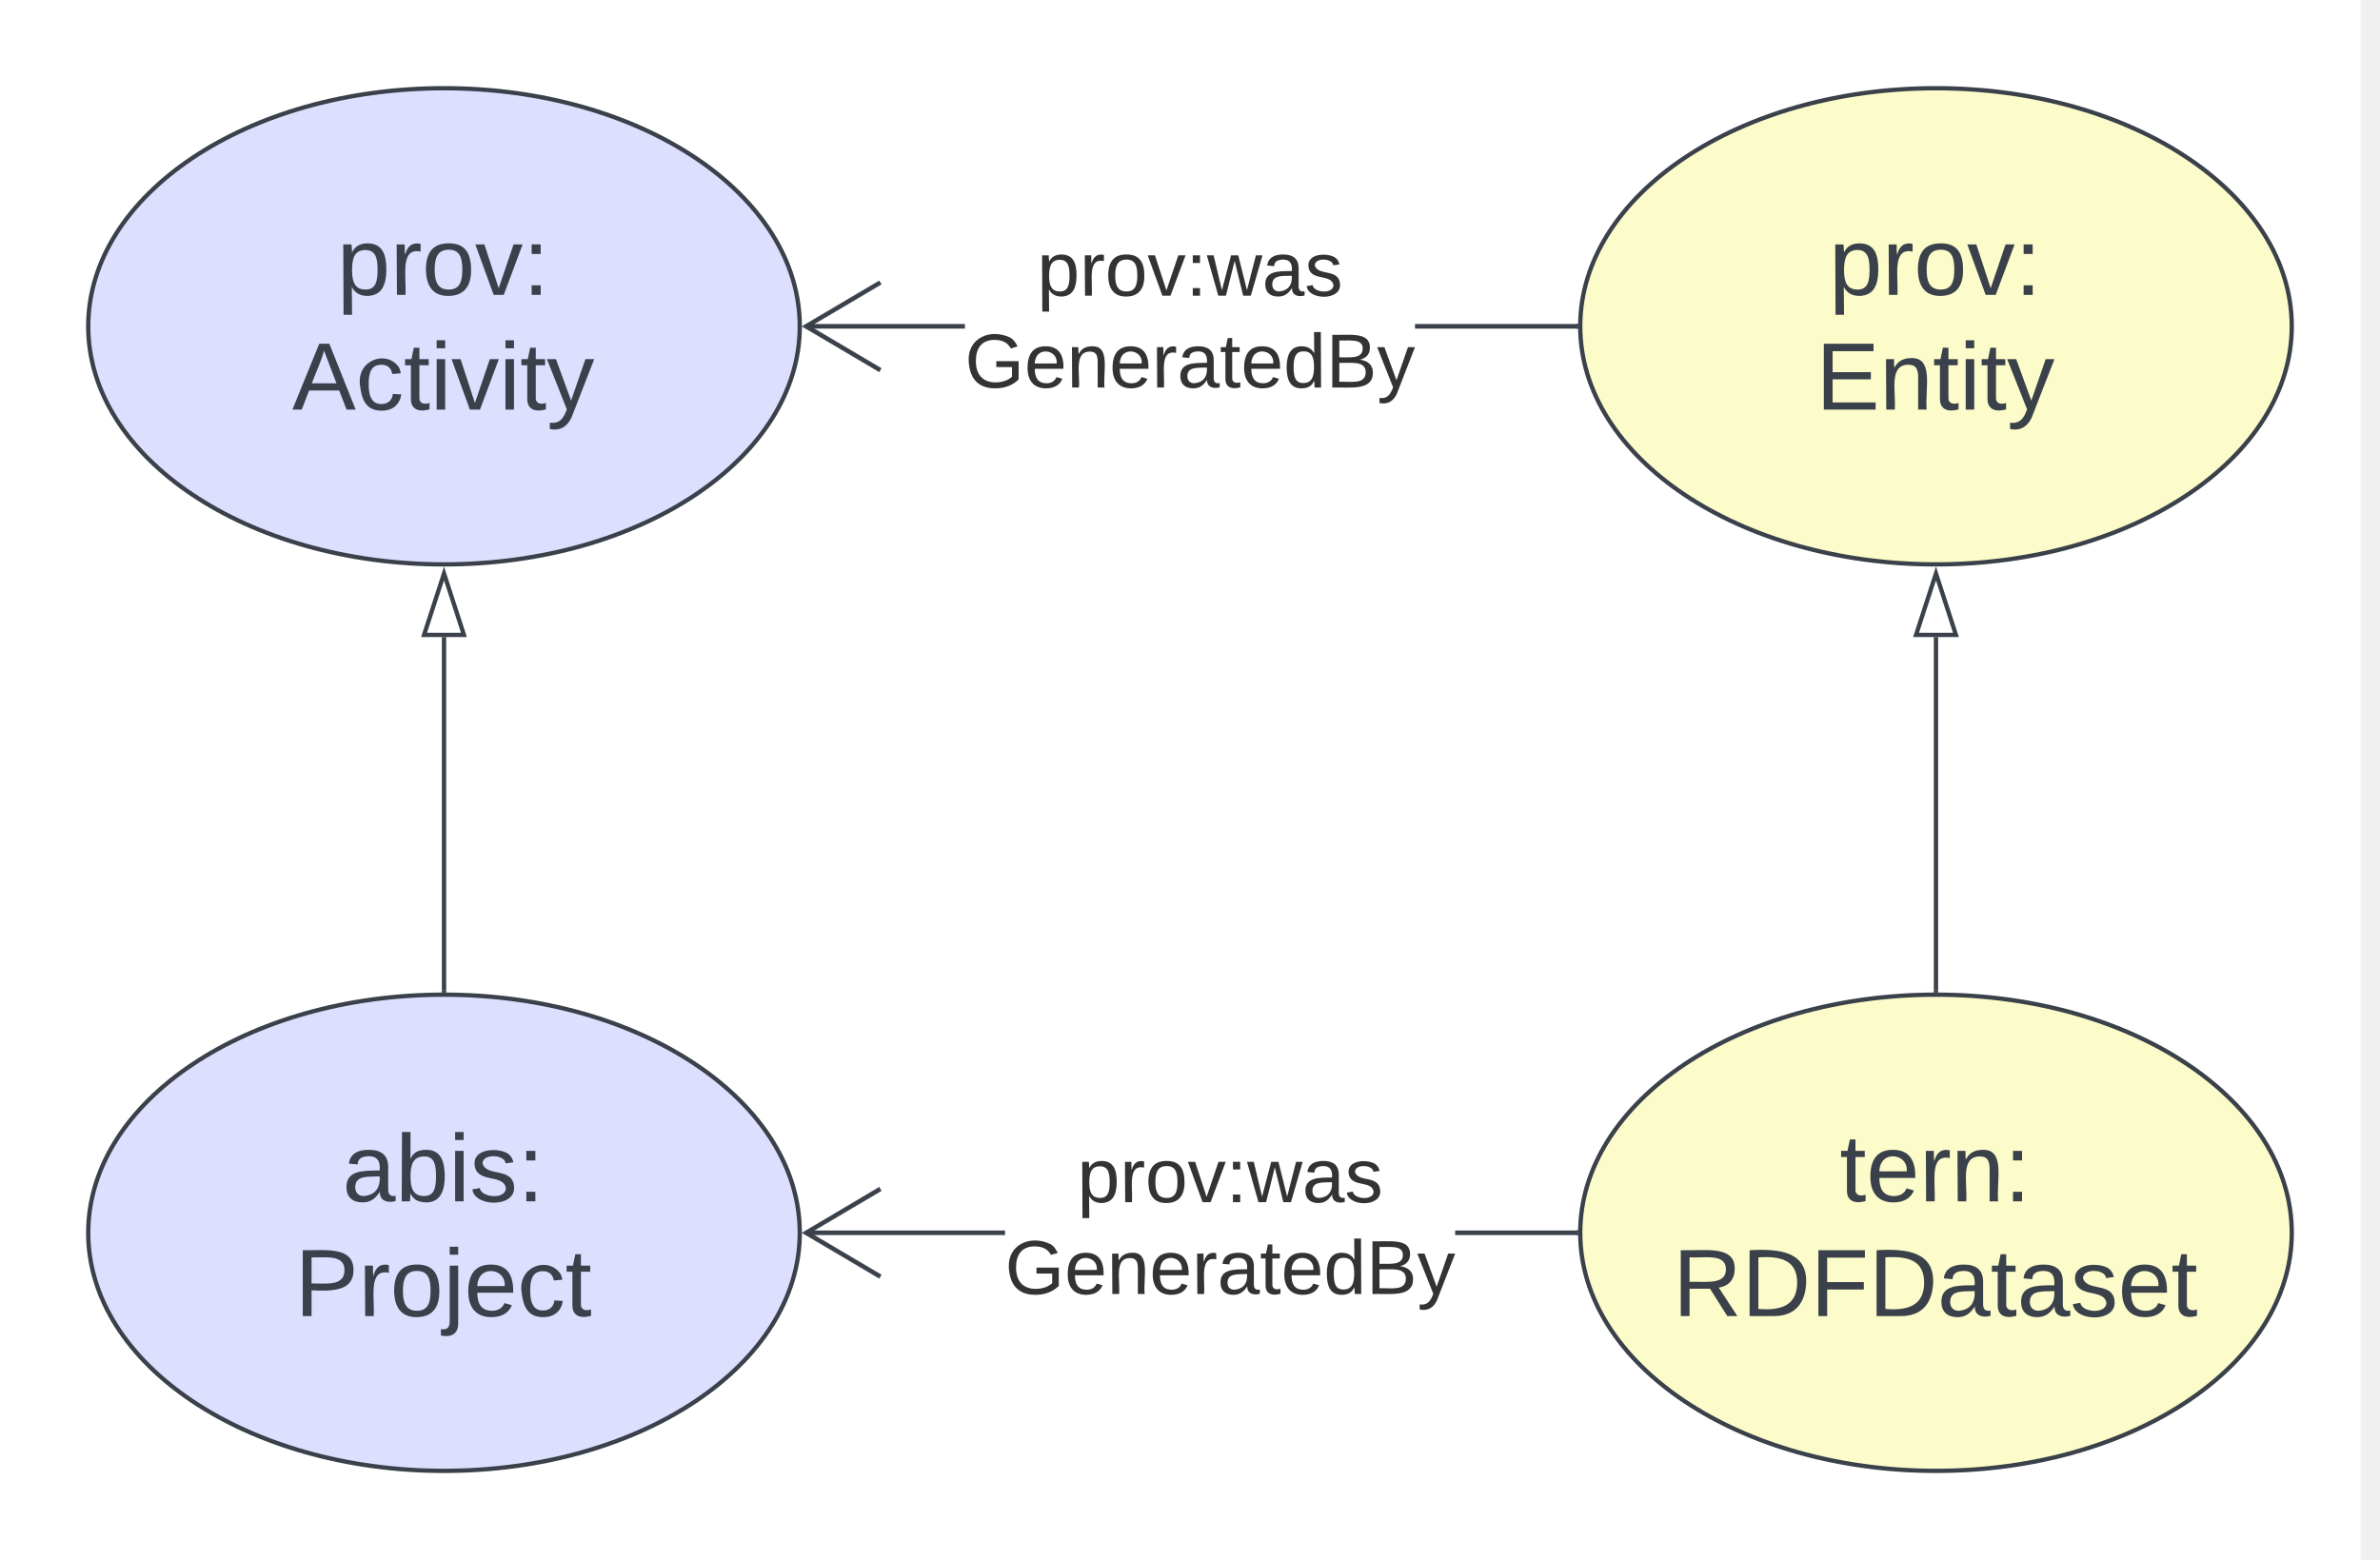
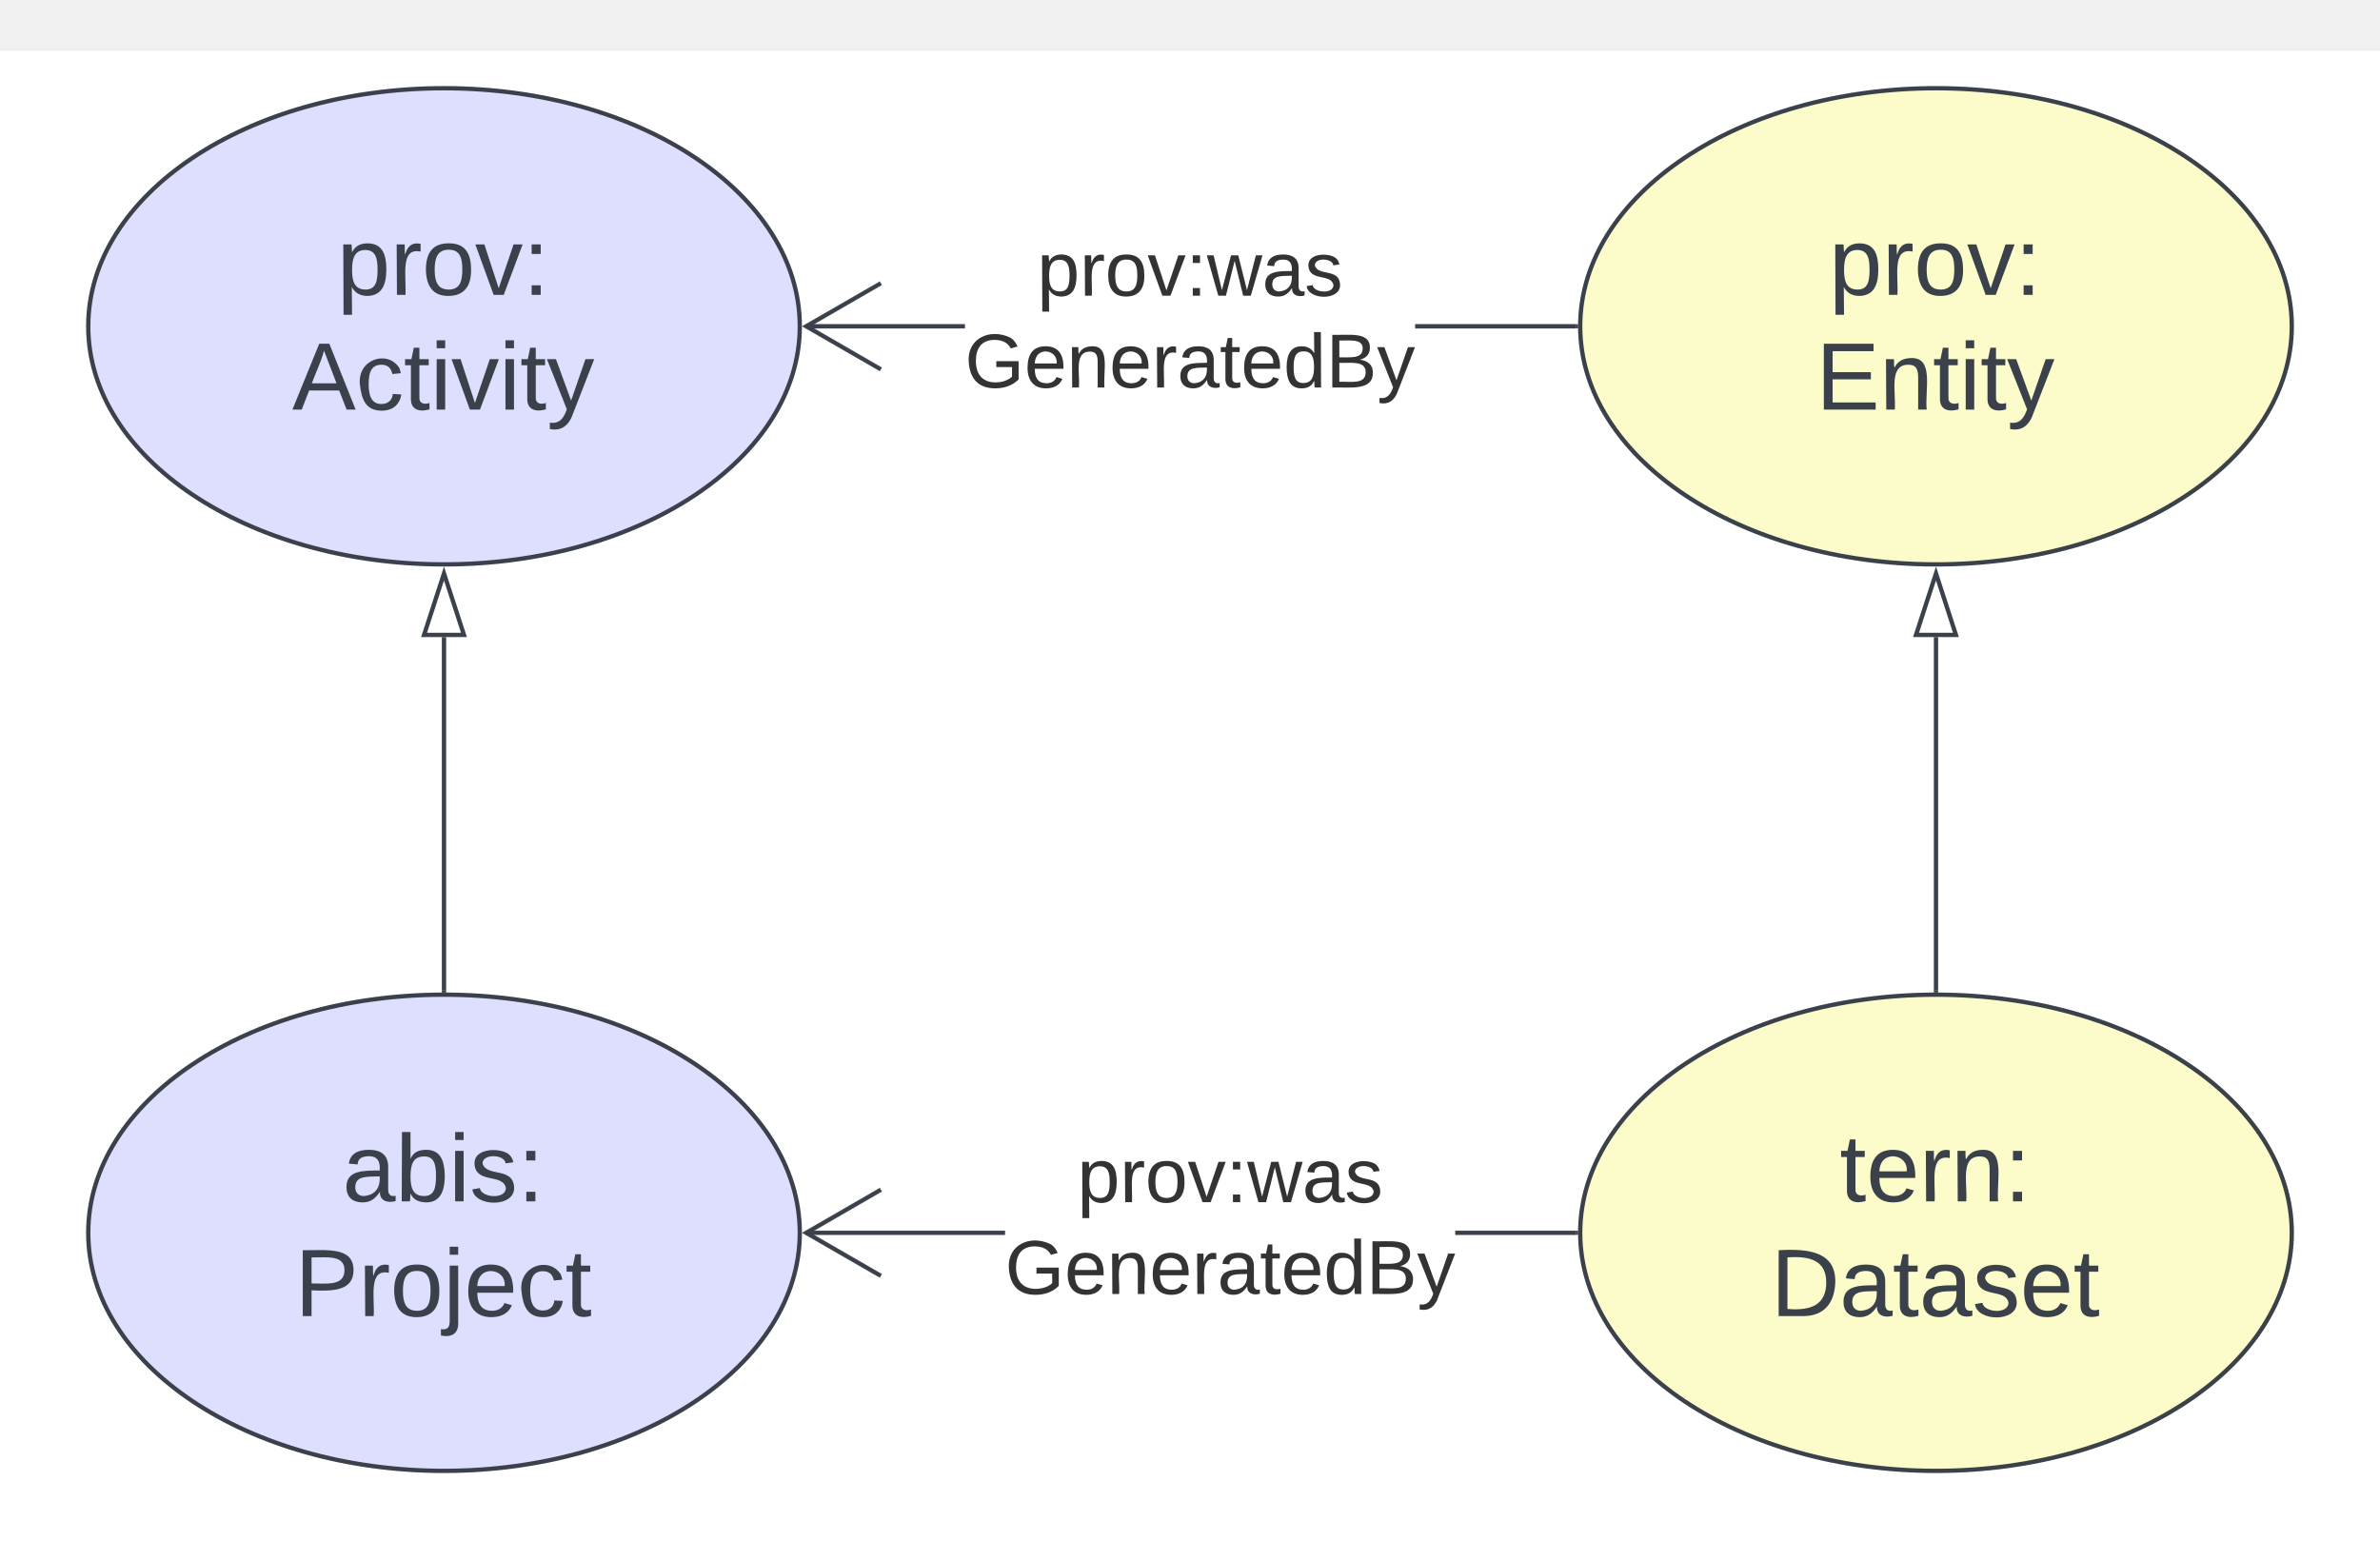
<svg xmlns="http://www.w3.org/2000/svg" xmlns:ns1="lucid" xmlns:xlink="http://www.w3.org/1999/xlink" width="553" height="362.33">
-   <g transform="translate(-451.5 -264.1667)" ns1:page-tab-id="Vlf0z1N0uXTl">
-     <path d="M0 0h1000v1000H0z" fill="#fff" />
-     <path d="M637.33 550.67c0 30.56-37 55.33-82.66 55.33S472 581.23 472 550.67s37-55.34 82.67-55.34c45.65 0 82.66 24.78 82.66 55.34z" stroke="#3a414a" fill="#dedeff" />
-     <use xlink:href="#a" transform="matrix(1,0,0,1,477,500.3333) translate(54.07907 43.02778)" />
-     <use xlink:href="#b" transform="matrix(1,0,0,1,477,500.3333) translate(42.99883 69.69444)" />
-     <path d="M984 550.67c0 30.56-37 55.33-82.67 55.33-45.65 0-82.66-24.77-82.66-55.33s37-55.34 82.66-55.34S984 520.1 984 550.67z" stroke="#3a414a" fill="#fcfcca" />
-     <use xlink:href="#c" transform="matrix(1,0,0,1,823.6667,500.3333) translate(55.31364 43.02778)" />
-     <use xlink:href="#d" transform="matrix(1,0,0,1,823.6667,500.3333) translate(16.51735 69.69444)" />
-     <path d="M685 551.17h-46.26v-1H685zm132.67 0h-28.02v-1h28.02z" stroke="#3a414a" stroke-width=".05" fill="#3a414a" />
-     <path d="M818.17 550.67v.5h-.52v-1h.53z" fill="#3a414a" />
-     <path d="M818.2 550.67v.52h-.57v-1.06h.58zm-.52-.48v.94h.48l-.02-.47.02-.48zM656.3 540.92l-16.5 9.75 16.5 9.75-.52.86-17.94-10.6 17.94-10.63z" stroke="#3a414a" stroke-width=".05" fill="#3a414a" />
-     <use xlink:href="#e" transform="matrix(1,0,0,1,685.0123,529.3333) translate(16.81981 14.22222)" />
-     <use xlink:href="#f" transform="matrix(1,0,0,1,685.0123,529.3333) translate(0.005 35.55556)" />
-     <path d="M637.33 340c0 30.56-37 55.33-82.66 55.33S472 370.56 472 340s37-55.33 82.67-55.33c45.65 0 82.66 24.77 82.66 55.33z" stroke="#3a414a" fill="#dedeff" />
-     <use xlink:href="#g" transform="matrix(1,0,0,1,477,289.6667) translate(52.84451 43.02778)" />
-     <use xlink:href="#h" transform="matrix(1,0,0,1,477,289.6667) translate(42.38154 69.69444)" />
-     <path d="M984 340c0 30.56-37 55.33-82.67 55.33-45.65 0-82.66-24.77-82.66-55.33s37-55.33 82.66-55.33S984 309.44 984 340z" stroke="#3a414a" fill="#fcfcca" />
-     <use xlink:href="#g" transform="matrix(1,0,0,1,823.6667,289.6667) translate(52.84451 43.02778)" />
-     <use xlink:href="#i" transform="matrix(1,0,0,1,823.6667,289.6667) translate(49.75809 69.69444)" />
-     <path d="M675.68 340.5h-36.94v-1h36.94zm142 0H780.3v-1h37.35z" stroke="#3a414a" stroke-width=".05" fill="#3a414a" />
-     <path d="M818.17 340v.5h-.52v-1h.53z" fill="#3a414a" />
-     <path d="M818.2 340v.52h-.57v-1.04h.58zm-.52-.48v.96h.48l-.02-.48.02-.48zM656.3 330.25L639.8 340l16.5 9.75-.52.86-17.95-10.6 17.95-10.6z" stroke="#3a414a" stroke-width=".05" fill="#3a414a" />
-     <use xlink:href="#e" transform="matrix(1,0,0,1,675.679,318.6667) translate(16.81981 14.22222)" />
-     <use xlink:href="#f" transform="matrix(1,0,0,1,675.679,318.6667) translate(0.005 35.55556)" />
-     <path d="M554.67 494.33v-82.1" stroke="#3a414a" fill="none" />
-     <path d="M555.17 494.85l-.5-.02-.5.02v-.53h1z" stroke="#3a414a" stroke-width=".05" fill="#3a414a" />
-     <path d="M554.67 397.45l4.63 14.27h-9.27z" stroke="#3a414a" fill="#fff" />
-     <path d="M901.33 494.33v-82.1" stroke="#3a414a" fill="none" />
-     <path d="M901.83 494.85l-.5-.02-.5.02v-.53h1z" stroke="#3a414a" stroke-width=".05" fill="#3a414a" />
-     <path d="M901.33 397.45l4.64 14.27h-9.27z" stroke="#3a414a" fill="#fff" />
+   <g transform="translate(-582.1667 -488.1667)" ns1:page-tab-id="5mxgxXu6n34u">
+     <path d="M500 500h1000v500H500z" fill="#fff" />
+     <path d="M768 774.67c0 30.56-37 55.33-82.67 55.33-45.65 0-82.66-24.77-82.66-55.33s37-55.34 82.66-55.34S768 744.1 768 774.67z" stroke="#3a414a" fill="#dedeff" />
+     <use xlink:href="#a" transform="matrix(1,0,0,1,607.6667,724.3333) translate(54.07907 43.02778)" />
+     <use xlink:href="#b" transform="matrix(1,0,0,1,607.6667,724.3333) translate(42.99883 69.69444)" />
+     <path d="M1114.67 774.67c0 30.56-37 55.33-82.67 55.33-45.66 0-82.67-24.77-82.67-55.33s37-55.34 82.67-55.34c45.66 0 82.67 24.78 82.67 55.34z" stroke="#3a414a" fill="#fcfcca" />
+     <use xlink:href="#c" transform="matrix(1,0,0,1,954.3333,724.3333) translate(55.31364 43.02778)" />
+     <use xlink:href="#d" transform="matrix(1,0,0,1,954.3333,724.3333) translate(39.26426 69.69444)" />
+     <path d="M815.68 775.14H769.4v-.95h46.28zm132.65 0h-28v-.95h28z" stroke="#3a414a" stroke-width=".05" fill="#3a414a" />
+     <path d="M948.83 774.67l.02.47h-.53v-.95h.53z" fill="#3a414a" />
+     <path stroke="#3a414a" stroke-width=".05" fill="#3a414a" />
+     <path d="M787.06 765.08l-16.6 9.6 16.6 9.58-.48.82-18.03-10.4 18.03-10.42z" stroke="#3a414a" stroke-width=".05" fill="#3a414a" />
+     <use xlink:href="#e" transform="matrix(1,0,0,1,815.679,753.3333) translate(16.81981 14.22222)" />
+     <use xlink:href="#f" transform="matrix(1,0,0,1,815.679,753.3333) translate(0.005 35.55556)" />
+     <path d="M768 564c0 30.56-37 55.33-82.67 55.33-45.65 0-82.66-24.77-82.66-55.33s37-55.33 82.66-55.33S768 533.44 768 564z" stroke="#3a414a" fill="#dedeff" />
+     <use xlink:href="#g" transform="matrix(1,0,0,1,607.6667,513.6667) translate(52.84451 43.02778)" />
+     <use xlink:href="#h" transform="matrix(1,0,0,1,607.6667,513.6667) translate(42.38154 69.69444)" />
+     <path d="M1114.67 564c0 30.56-37 55.33-82.67 55.33-45.66 0-82.67-24.77-82.67-55.33s37-55.33 82.67-55.33c45.66 0 82.67 24.77 82.67 55.33z" stroke="#3a414a" fill="#fcfcca" />
+     <use xlink:href="#g" transform="matrix(1,0,0,1,954.3333,513.6667) translate(52.84451 43.02778)" />
+     <use xlink:href="#i" transform="matrix(1,0,0,1,954.3333,513.6667) translate(49.75809 69.69444)" />
+     <path d="M806.35 564.48H769.4v-.96h36.95zm141.98 0H911v-.96h37.33z" stroke="#3a414a" stroke-width=".05" fill="#3a414a" />
+     <path d="M948.83 564l.02.48h-.53v-.96h.53z" fill="#3a414a" />
+     <path stroke="#3a414a" stroke-width=".05" fill="#3a414a" />
+     <path d="M787.06 554.4l-16.6 9.6 16.6 9.6-.48.8-18.03-10.4 18.03-10.4z" stroke="#3a414a" stroke-width=".05" fill="#3a414a" />
+     <use xlink:href="#e" transform="matrix(1,0,0,1,806.3457,542.6667) translate(16.81981 14.22222)" />
+     <use xlink:href="#f" transform="matrix(1,0,0,1,806.3457,542.6667) translate(0.005 35.55556)" />
+     <path d="M685.33 718.33v-82.1" stroke="#3a414a" fill="none" />
+     <path d="M685.8 718.85l-.47-.02-.47.02v-.53h.95z" stroke="#3a414a" stroke-width=".05" fill="#3a414a" />
+     <path d="M685.33 621.45l4.64 14.27h-9.27z" stroke="#3a414a" fill="#fff" />
+     <path d="M1032 718.33v-82.1" stroke="#3a414a" fill="none" />
+     <path d="M1032.47 718.85l-.47-.02-.47.02v-.53h.94z" stroke="#3a414a" stroke-width=".05" fill="#3a414a" />
+     <path d="M1032 621.45l4.63 14.27h-9.27z" stroke="#3a414a" fill="#fff" />
    <defs>
      <path fill="#3a414a" d="M141-36C126-15 110 5 73 4 37 3 15-17 15-53c-1-64 63-63 125-63 3-35-9-54-41-54-24 1-41 7-42 31l-33-3c5-37 33-52 76-52 45 0 72 20 72 64v82c-1 20 7 32 28 27v20c-31 9-61-2-59-35zM48-53c0 20 12 33 32 33 41-3 63-29 60-74-43 2-92-5-92 41" id="j" />
      <path fill="#3a414a" d="M115-194c53 0 69 39 70 98 0 66-23 100-70 100C84 3 66-7 56-30L54 0H23l1-261h32v101c10-23 28-34 59-34zm-8 174c40 0 45-34 45-75 0-40-5-75-45-74-42 0-51 32-51 76 0 43 10 73 51 73" id="k" />
      <path fill="#3a414a" d="M24-231v-30h32v30H24zM24 0v-190h32V0H24" id="l" />
      <path fill="#3a414a" d="M135-143c-3-34-86-38-87 0 15 53 115 12 119 90S17 21 10-45l28-5c4 36 97 45 98 0-10-56-113-15-118-90-4-57 82-63 122-42 12 7 21 19 24 35" id="m" />
      <path fill="#3a414a" d="M33-154v-36h34v36H33zM33 0v-36h34V0H33" id="n" />
      <g id="a">
        <use transform="matrix(0.0617284,0,0,0.0617284,0,0)" xlink:href="#j" />
        <use transform="matrix(0.0617284,0,0,0.0617284,12.34568,0)" xlink:href="#k" />
        <use transform="matrix(0.0617284,0,0,0.0617284,24.69136,0)" xlink:href="#l" />
        <use transform="matrix(0.0617284,0,0,0.0617284,29.5679,0)" xlink:href="#m" />
        <use transform="matrix(0.0617284,0,0,0.0617284,40.67901,0)" xlink:href="#n" />
      </g>
      <path fill="#3a414a" d="M30-248c87 1 191-15 191 75 0 78-77 80-158 76V0H30v-248zm33 125c57 0 124 11 124-50 0-59-68-47-124-48v98" id="o" />
      <path fill="#3a414a" d="M114-163C36-179 61-72 57 0H25l-1-190h30c1 12-1 29 2 39 6-27 23-49 58-41v29" id="p" />
      <path fill="#3a414a" d="M100-194c62-1 85 37 85 99 1 63-27 99-86 99S16-35 15-95c0-66 28-99 85-99zM99-20c44 1 53-31 53-75 0-43-8-75-51-75s-53 32-53 75 10 74 51 75" id="q" />
      <path fill="#3a414a" d="M24-231v-30h32v30H24zM-9 49c24 4 33-6 33-30v-209h32V24c2 40-23 58-65 49V49" id="r" />
      <path fill="#3a414a" d="M100-194c63 0 86 42 84 106H49c0 40 14 67 53 68 26 1 43-12 49-29l28 8c-11 28-37 45-77 45C44 4 14-33 15-96c1-61 26-98 85-98zm52 81c6-60-76-77-97-28-3 7-6 17-6 28h103" id="s" />
      <path fill="#3a414a" d="M96-169c-40 0-48 33-48 73s9 75 48 75c24 0 41-14 43-38l32 2c-6 37-31 61-74 61-59 0-76-41-82-99-10-93 101-131 147-64 4 7 5 14 7 22l-32 3c-4-21-16-35-41-35" id="t" />
      <path fill="#3a414a" d="M59-47c-2 24 18 29 38 22v24C64 9 27 4 27-40v-127H5v-23h24l9-43h21v43h35v23H59v120" id="u" />
      <g id="b">
        <use transform="matrix(0.0617284,0,0,0.0617284,0,0)" xlink:href="#o" />
        <use transform="matrix(0.0617284,0,0,0.0617284,14.81481,0)" xlink:href="#p" />
        <use transform="matrix(0.0617284,0,0,0.0617284,22.16049,0)" xlink:href="#q" />
        <use transform="matrix(0.0617284,0,0,0.0617284,34.50617,0)" xlink:href="#r" />
        <use transform="matrix(0.0617284,0,0,0.0617284,39.38272,0)" xlink:href="#s" />
        <use transform="matrix(0.0617284,0,0,0.0617284,51.7284,0)" xlink:href="#t" />
        <use transform="matrix(0.0617284,0,0,0.0617284,62.83951,0)" xlink:href="#u" />
      </g>
      <path fill="#3a414a" d="M117-194c89-4 53 116 60 194h-32v-121c0-31-8-49-39-48C34-167 62-67 57 0H25l-1-190h30c1 10-1 24 2 32 11-22 29-35 61-36" id="v" />
      <g id="c">
        <use transform="matrix(0.0617284,0,0,0.0617284,0,0)" xlink:href="#u" />
        <use transform="matrix(0.0617284,0,0,0.0617284,6.17284,0)" xlink:href="#s" />
        <use transform="matrix(0.0617284,0,0,0.0617284,18.51852,0)" xlink:href="#p" />
        <use transform="matrix(0.0617284,0,0,0.0617284,25.8642,0)" xlink:href="#v" />
        <use transform="matrix(0.0617284,0,0,0.0617284,38.20988,0)" xlink:href="#n" />
      </g>
-       <path fill="#3a414a" d="M233-177c-1 41-23 64-60 70L243 0h-38l-65-103H63V0H30v-248c88 3 205-21 203 71zM63-129c60-2 137 13 137-47 0-61-80-42-137-45v92" id="w" />
-       <path fill="#3a414a" d="M30-248c118-7 216 8 213 122C240-48 200 0 122 0H30v-248zM63-27c89 8 146-16 146-99s-60-101-146-95v194" id="x" />
-       <path fill="#3a414a" d="M63-220v92h138v28H63V0H30v-248h175v28H63" id="y" />
+       <path fill="#3a414a" d="M30-248c118-7 216 8 213 122C240-48 200 0 122 0H30v-248zM63-27c89 8 146-16 146-99s-60-101-146-95v194" id="w" />
      <g id="d">
        <use transform="matrix(0.0617284,0,0,0.0617284,0,0)" xlink:href="#w" />
-         <use transform="matrix(0.0617284,0,0,0.0617284,15.98765,0)" xlink:href="#x" />
-         <use transform="matrix(0.0617284,0,0,0.0617284,31.97531,0)" xlink:href="#y" />
-         <use transform="matrix(0.0617284,0,0,0.0617284,45.49383,0)" xlink:href="#x" />
-         <use transform="matrix(0.0617284,0,0,0.0617284,61.48148,0)" xlink:href="#j" />
-         <use transform="matrix(0.0617284,0,0,0.0617284,73.82716,0)" xlink:href="#u" />
-         <use transform="matrix(0.0617284,0,0,0.0617284,80,0)" xlink:href="#j" />
-         <use transform="matrix(0.0617284,0,0,0.0617284,92.34568,0)" xlink:href="#m" />
-         <use transform="matrix(0.0617284,0,0,0.0617284,103.4568,0)" xlink:href="#s" />
-         <use transform="matrix(0.0617284,0,0,0.0617284,115.8025,0)" xlink:href="#u" />
+         <use transform="matrix(0.0617284,0,0,0.0617284,15.98765,0)" xlink:href="#j" />
+         <use transform="matrix(0.0617284,0,0,0.0617284,28.33333,0)" xlink:href="#u" />
+         <use transform="matrix(0.0617284,0,0,0.0617284,34.50617,0)" xlink:href="#j" />
+         <use transform="matrix(0.0617284,0,0,0.0617284,46.85185,0)" xlink:href="#m" />
+         <use transform="matrix(0.0617284,0,0,0.0617284,57.96296,0)" xlink:href="#s" />
+         <use transform="matrix(0.0617284,0,0,0.0617284,70.30864,0)" xlink:href="#u" />
      </g>
-       <path fill="#333" d="M115-194c55 1 70 41 70 98S169 2 115 4C84 4 66-9 55-30l1 105H24l-1-265h31l2 30c10-21 28-34 59-34zm-8 174c40 0 45-34 45-75s-6-73-45-74c-42 0-51 32-51 76 0 43 10 73 51 73" id="z" />
-       <path fill="#333" d="M114-163C36-179 61-72 57 0H25l-1-190h30c1 12-1 29 2 39 6-27 23-49 58-41v29" id="A" />
-       <path fill="#333" d="M100-194c62-1 85 37 85 99 1 63-27 99-86 99S16-35 15-95c0-66 28-99 85-99zM99-20c44 1 53-31 53-75 0-43-8-75-51-75s-53 32-53 75 10 74 51 75" id="B" />
-       <path fill="#333" d="M108 0H70L1-190h34L89-25l56-165h34" id="C" />
-       <path fill="#333" d="M33-154v-36h34v36H33zM33 0v-36h34V0H33" id="D" />
-       <path fill="#333" d="M206 0h-36l-40-164L89 0H53L-1-190h32L70-26l43-164h34l41 164 42-164h31" id="E" />
-       <path fill="#333" d="M141-36C126-15 110 5 73 4 37 3 15-17 15-53c-1-64 63-63 125-63 3-35-9-54-41-54-24 1-41 7-42 31l-33-3c5-37 33-52 76-52 45 0 72 20 72 64v82c-1 20 7 32 28 27v20c-31 9-61-2-59-35zM48-53c0 20 12 33 32 33 41-3 63-29 60-74-43 2-92-5-92 41" id="F" />
-       <path fill="#333" d="M135-143c-3-34-86-38-87 0 15 53 115 12 119 90S17 21 10-45l28-5c4 36 97 45 98 0-10-56-113-15-118-90-4-57 82-63 122-42 12 7 21 19 24 35" id="G" />
+       <path fill="#333" d="M115-194c55 1 70 41 70 98S169 2 115 4C84 4 66-9 55-30l1 105H24l-1-265h31l2 30c10-21 28-34 59-34zm-8 174c40 0 45-34 45-75s-6-73-45-74c-42 0-51 32-51 76 0 43 10 73 51 73" id="x" />
+       <path fill="#333" d="M114-163C36-179 61-72 57 0H25l-1-190h30c1 12-1 29 2 39 6-27 23-49 58-41v29" id="y" />
+       <path fill="#333" d="M100-194c62-1 85 37 85 99 1 63-27 99-86 99S16-35 15-95c0-66 28-99 85-99zM99-20c44 1 53-31 53-75 0-43-8-75-51-75s-53 32-53 75 10 74 51 75" id="z" />
+       <path fill="#333" d="M108 0H70L1-190h34L89-25l56-165h34" id="A" />
+       <path fill="#333" d="M33-154v-36h34v36H33zM33 0v-36h34V0H33" id="B" />
+       <path fill="#333" d="M206 0h-36l-40-164L89 0H53L-1-190h32L70-26l43-164h34l41 164 42-164h31" id="C" />
+       <path fill="#333" d="M141-36C126-15 110 5 73 4 37 3 15-17 15-53c-1-64 63-63 125-63 3-35-9-54-41-54-24 1-41 7-42 31l-33-3c5-37 33-52 76-52 45 0 72 20 72 64v82c-1 20 7 32 28 27v20c-31 9-61-2-59-35zM48-53c0 20 12 33 32 33 41-3 63-29 60-74-43 2-92-5-92 41" id="D" />
+       <path fill="#333" d="M135-143c-3-34-86-38-87 0 15 53 115 12 119 90S17 21 10-45l28-5c4 36 97 45 98 0-10-56-113-15-118-90-4-57 82-63 122-42 12 7 21 19 24 35" id="E" />
      <g id="e">
-         <use transform="matrix(0.04938272,0,0,0.04938272,0,0)" xlink:href="#z" />
-         <use transform="matrix(0.04938272,0,0,0.04938272,9.876543,0)" xlink:href="#A" />
-         <use transform="matrix(0.04938272,0,0,0.04938272,15.75309,0)" xlink:href="#B" />
-         <use transform="matrix(0.04938272,0,0,0.04938272,25.62963,0)" xlink:href="#C" />
-         <use transform="matrix(0.04938272,0,0,0.04938272,34.51852,0)" xlink:href="#D" />
-         <use transform="matrix(0.04938272,0,0,0.04938272,39.45679,0)" xlink:href="#E" />
-         <use transform="matrix(0.04938272,0,0,0.04938272,52.24691,0)" xlink:href="#F" />
-         <use transform="matrix(0.04938272,0,0,0.04938272,62.12346,0)" xlink:href="#G" />
+         <use transform="matrix(0.04938272,0,0,0.04938272,0,0)" xlink:href="#x" />
+         <use transform="matrix(0.04938272,0,0,0.04938272,9.876543,0)" xlink:href="#y" />
+         <use transform="matrix(0.04938272,0,0,0.04938272,15.75309,0)" xlink:href="#z" />
+         <use transform="matrix(0.04938272,0,0,0.04938272,25.62963,0)" xlink:href="#A" />
+         <use transform="matrix(0.04938272,0,0,0.04938272,34.51852,0)" xlink:href="#B" />
+         <use transform="matrix(0.04938272,0,0,0.04938272,39.45679,0)" xlink:href="#C" />
+         <use transform="matrix(0.04938272,0,0,0.04938272,52.24691,0)" xlink:href="#D" />
+         <use transform="matrix(0.04938272,0,0,0.04938272,62.12346,0)" xlink:href="#E" />
      </g>
-       <path fill="#333" d="M143 4C61 4 22-44 18-125c-5-107 100-154 193-111 17 8 29 25 37 43l-32 9c-13-25-37-40-76-40-61 0-88 39-88 99 0 61 29 100 91 101 35 0 62-11 79-27v-45h-74v-28h105v86C228-13 192 4 143 4" id="H" />
-       <path fill="#333" d="M100-194c63 0 86 42 84 106H49c0 40 14 67 53 68 26 1 43-12 49-29l28 8c-11 28-37 45-77 45C44 4 14-33 15-96c1-61 26-98 85-98zm52 81c6-60-76-77-97-28-3 7-6 17-6 28h103" id="I" />
-       <path fill="#333" d="M117-194c89-4 53 116 60 194h-32v-121c0-31-8-49-39-48C34-167 62-67 57 0H25l-1-190h30c1 10-1 24 2 32 11-22 29-35 61-36" id="J" />
-       <path fill="#333" d="M59-47c-2 24 18 29 38 22v24C64 9 27 4 27-40v-127H5v-23h24l9-43h21v43h35v23H59v120" id="K" />
-       <path fill="#333" d="M85-194c31 0 48 13 60 33l-1-100h32l1 261h-30c-2-10 0-23-3-31C134-8 116 4 85 4 32 4 16-35 15-94c0-66 23-100 70-100zm9 24c-40 0-46 34-46 75 0 40 6 74 45 74 42 0 51-32 51-76 0-42-9-74-50-73" id="L" />
-       <path fill="#333" d="M160-131c35 5 61 23 61 61C221 17 115-2 30 0v-248c76 3 177-17 177 60 0 33-19 50-47 57zm-97-11c50-1 110 9 110-42 0-47-63-36-110-37v79zm0 115c55-2 124 14 124-45 0-56-70-42-124-44v89" id="M" />
-       <path fill="#333" d="M179-190L93 31C79 59 56 82 12 73V49c39 6 53-20 64-50L1-190h34L92-34l54-156h33" id="N" />
+       <path fill="#333" d="M143 4C61 4 22-44 18-125c-5-107 100-154 193-111 17 8 29 25 37 43l-32 9c-13-25-37-40-76-40-61 0-88 39-88 99 0 61 29 100 91 101 35 0 62-11 79-27v-45h-74v-28h105v86C228-13 192 4 143 4" id="F" />
+       <path fill="#333" d="M100-194c63 0 86 42 84 106H49c0 40 14 67 53 68 26 1 43-12 49-29l28 8c-11 28-37 45-77 45C44 4 14-33 15-96c1-61 26-98 85-98zm52 81c6-60-76-77-97-28-3 7-6 17-6 28h103" id="G" />
+       <path fill="#333" d="M117-194c89-4 53 116 60 194h-32v-121c0-31-8-49-39-48C34-167 62-67 57 0H25l-1-190h30c1 10-1 24 2 32 11-22 29-35 61-36" id="H" />
+       <path fill="#333" d="M59-47c-2 24 18 29 38 22v24C64 9 27 4 27-40v-127H5v-23h24l9-43h21v43h35v23H59v120" id="I" />
+       <path fill="#333" d="M85-194c31 0 48 13 60 33l-1-100h32l1 261h-30c-2-10 0-23-3-31C134-8 116 4 85 4 32 4 16-35 15-94c0-66 23-100 70-100zm9 24c-40 0-46 34-46 75 0 40 6 74 45 74 42 0 51-32 51-76 0-42-9-74-50-73" id="J" />
+       <path fill="#333" d="M160-131c35 5 61 23 61 61C221 17 115-2 30 0v-248c76 3 177-17 177 60 0 33-19 50-47 57zm-97-11c50-1 110 9 110-42 0-47-63-36-110-37v79zm0 115c55-2 124 14 124-45 0-56-70-42-124-44v89" id="K" />
+       <path fill="#333" d="M179-190L93 31C79 59 56 82 12 73V49c39 6 53-20 64-50L1-190h34L92-34l54-156h33" id="L" />
      <g id="f">
-         <use transform="matrix(0.04938272,0,0,0.04938272,0,0)" xlink:href="#H" />
-         <use transform="matrix(0.04938272,0,0,0.04938272,13.82716,0)" xlink:href="#I" />
-         <use transform="matrix(0.04938272,0,0,0.04938272,23.7037,0)" xlink:href="#J" />
-         <use transform="matrix(0.04938272,0,0,0.04938272,33.58025,0)" xlink:href="#I" />
-         <use transform="matrix(0.04938272,0,0,0.04938272,43.45679,0)" xlink:href="#A" />
-         <use transform="matrix(0.04938272,0,0,0.04938272,49.33333,0)" xlink:href="#F" />
-         <use transform="matrix(0.04938272,0,0,0.04938272,59.20988,0)" xlink:href="#K" />
-         <use transform="matrix(0.04938272,0,0,0.04938272,64.14815,0)" xlink:href="#I" />
-         <use transform="matrix(0.04938272,0,0,0.04938272,74.02469,0)" xlink:href="#L" />
-         <use transform="matrix(0.04938272,0,0,0.04938272,83.90123,0)" xlink:href="#M" />
-         <use transform="matrix(0.04938272,0,0,0.04938272,95.75309,0)" xlink:href="#N" />
+         <use transform="matrix(0.04938272,0,0,0.04938272,0,0)" xlink:href="#F" />
+         <use transform="matrix(0.04938272,0,0,0.04938272,13.82716,0)" xlink:href="#G" />
+         <use transform="matrix(0.04938272,0,0,0.04938272,23.7037,0)" xlink:href="#H" />
+         <use transform="matrix(0.04938272,0,0,0.04938272,33.58025,0)" xlink:href="#G" />
+         <use transform="matrix(0.04938272,0,0,0.04938272,43.45679,0)" xlink:href="#y" />
+         <use transform="matrix(0.04938272,0,0,0.04938272,49.33333,0)" xlink:href="#D" />
+         <use transform="matrix(0.04938272,0,0,0.04938272,59.20988,0)" xlink:href="#I" />
+         <use transform="matrix(0.04938272,0,0,0.04938272,64.14815,0)" xlink:href="#G" />
+         <use transform="matrix(0.04938272,0,0,0.04938272,74.02469,0)" xlink:href="#J" />
+         <use transform="matrix(0.04938272,0,0,0.04938272,83.90123,0)" xlink:href="#K" />
+         <use transform="matrix(0.04938272,0,0,0.04938272,95.75309,0)" xlink:href="#L" />
      </g>
-       <path fill="#3a414a" d="M115-194c55 1 70 41 70 98S169 2 115 4C84 4 66-9 55-30l1 105H24l-1-265h31l2 30c10-21 28-34 59-34zm-8 174c40 0 45-34 45-75s-6-73-45-74c-42 0-51 32-51 76 0 43 10 73 51 73" id="O" />
-       <path fill="#3a414a" d="M108 0H70L1-190h34L89-25l56-165h34" id="P" />
+       <path fill="#3a414a" d="M115-194c55 1 70 41 70 98S169 2 115 4C84 4 66-9 55-30l1 105H24l-1-265h31l2 30c10-21 28-34 59-34zm-8 174c40 0 45-34 45-75s-6-73-45-74c-42 0-51 32-51 76 0 43 10 73 51 73" id="M" />
+       <path fill="#3a414a" d="M108 0H70L1-190h34L89-25l56-165h34" id="N" />
      <g id="g">
-         <use transform="matrix(0.0617284,0,0,0.0617284,0,0)" xlink:href="#O" />
+         <use transform="matrix(0.0617284,0,0,0.0617284,0,0)" xlink:href="#M" />
        <use transform="matrix(0.0617284,0,0,0.0617284,12.34568,0)" xlink:href="#p" />
        <use transform="matrix(0.0617284,0,0,0.0617284,19.69136,0)" xlink:href="#q" />
-         <use transform="matrix(0.0617284,0,0,0.0617284,32.03704,0)" xlink:href="#P" />
+         <use transform="matrix(0.0617284,0,0,0.0617284,32.03704,0)" xlink:href="#N" />
        <use transform="matrix(0.0617284,0,0,0.0617284,43.14815,0)" xlink:href="#n" />
      </g>
-       <path fill="#3a414a" d="M205 0l-28-72H64L36 0H1l101-248h38L239 0h-34zm-38-99l-47-123c-12 45-31 82-46 123h93" id="Q" />
-       <path fill="#3a414a" d="M179-190L93 31C79 59 56 82 12 73V49c39 6 53-20 64-50L1-190h34L92-34l54-156h33" id="R" />
+       <path fill="#3a414a" d="M205 0l-28-72H64L36 0H1l101-248h38L239 0h-34zm-38-99l-47-123c-12 45-31 82-46 123h93" id="O" />
+       <path fill="#3a414a" d="M179-190L93 31C79 59 56 82 12 73V49c39 6 53-20 64-50L1-190h34L92-34l54-156h33" id="P" />
      <g id="h">
-         <use transform="matrix(0.0617284,0,0,0.0617284,0,0)" xlink:href="#Q" />
+         <use transform="matrix(0.0617284,0,0,0.0617284,0,0)" xlink:href="#O" />
        <use transform="matrix(0.0617284,0,0,0.0617284,14.81481,0)" xlink:href="#t" />
        <use transform="matrix(0.0617284,0,0,0.0617284,25.92593,0)" xlink:href="#u" />
        <use transform="matrix(0.0617284,0,0,0.0617284,32.09877,0)" xlink:href="#l" />
-         <use transform="matrix(0.0617284,0,0,0.0617284,36.97531,0)" xlink:href="#P" />
+         <use transform="matrix(0.0617284,0,0,0.0617284,36.97531,0)" xlink:href="#N" />
        <use transform="matrix(0.0617284,0,0,0.0617284,48.08642,0)" xlink:href="#l" />
        <use transform="matrix(0.0617284,0,0,0.0617284,52.96296,0)" xlink:href="#u" />
-         <use transform="matrix(0.0617284,0,0,0.0617284,59.1358,0)" xlink:href="#R" />
+         <use transform="matrix(0.0617284,0,0,0.0617284,59.1358,0)" xlink:href="#P" />
      </g>
-       <path fill="#3a414a" d="M30 0v-248h187v28H63v79h144v27H63v87h162V0H30" id="S" />
+       <path fill="#3a414a" d="M30 0v-248h187v28H63v79h144v27H63v87h162V0H30" id="Q" />
      <g id="i">
-         <use transform="matrix(0.0617284,0,0,0.0617284,0,0)" xlink:href="#S" />
+         <use transform="matrix(0.0617284,0,0,0.0617284,0,0)" xlink:href="#Q" />
        <use transform="matrix(0.0617284,0,0,0.0617284,14.81481,0)" xlink:href="#v" />
        <use transform="matrix(0.0617284,0,0,0.0617284,27.16049,0)" xlink:href="#u" />
        <use transform="matrix(0.0617284,0,0,0.0617284,33.33333,0)" xlink:href="#l" />
        <use transform="matrix(0.0617284,0,0,0.0617284,38.20988,0)" xlink:href="#u" />
-         <use transform="matrix(0.0617284,0,0,0.0617284,44.38272,0)" xlink:href="#R" />
+         <use transform="matrix(0.0617284,0,0,0.0617284,44.38272,0)" xlink:href="#P" />
      </g>
    </defs>
  </g>
</svg>
